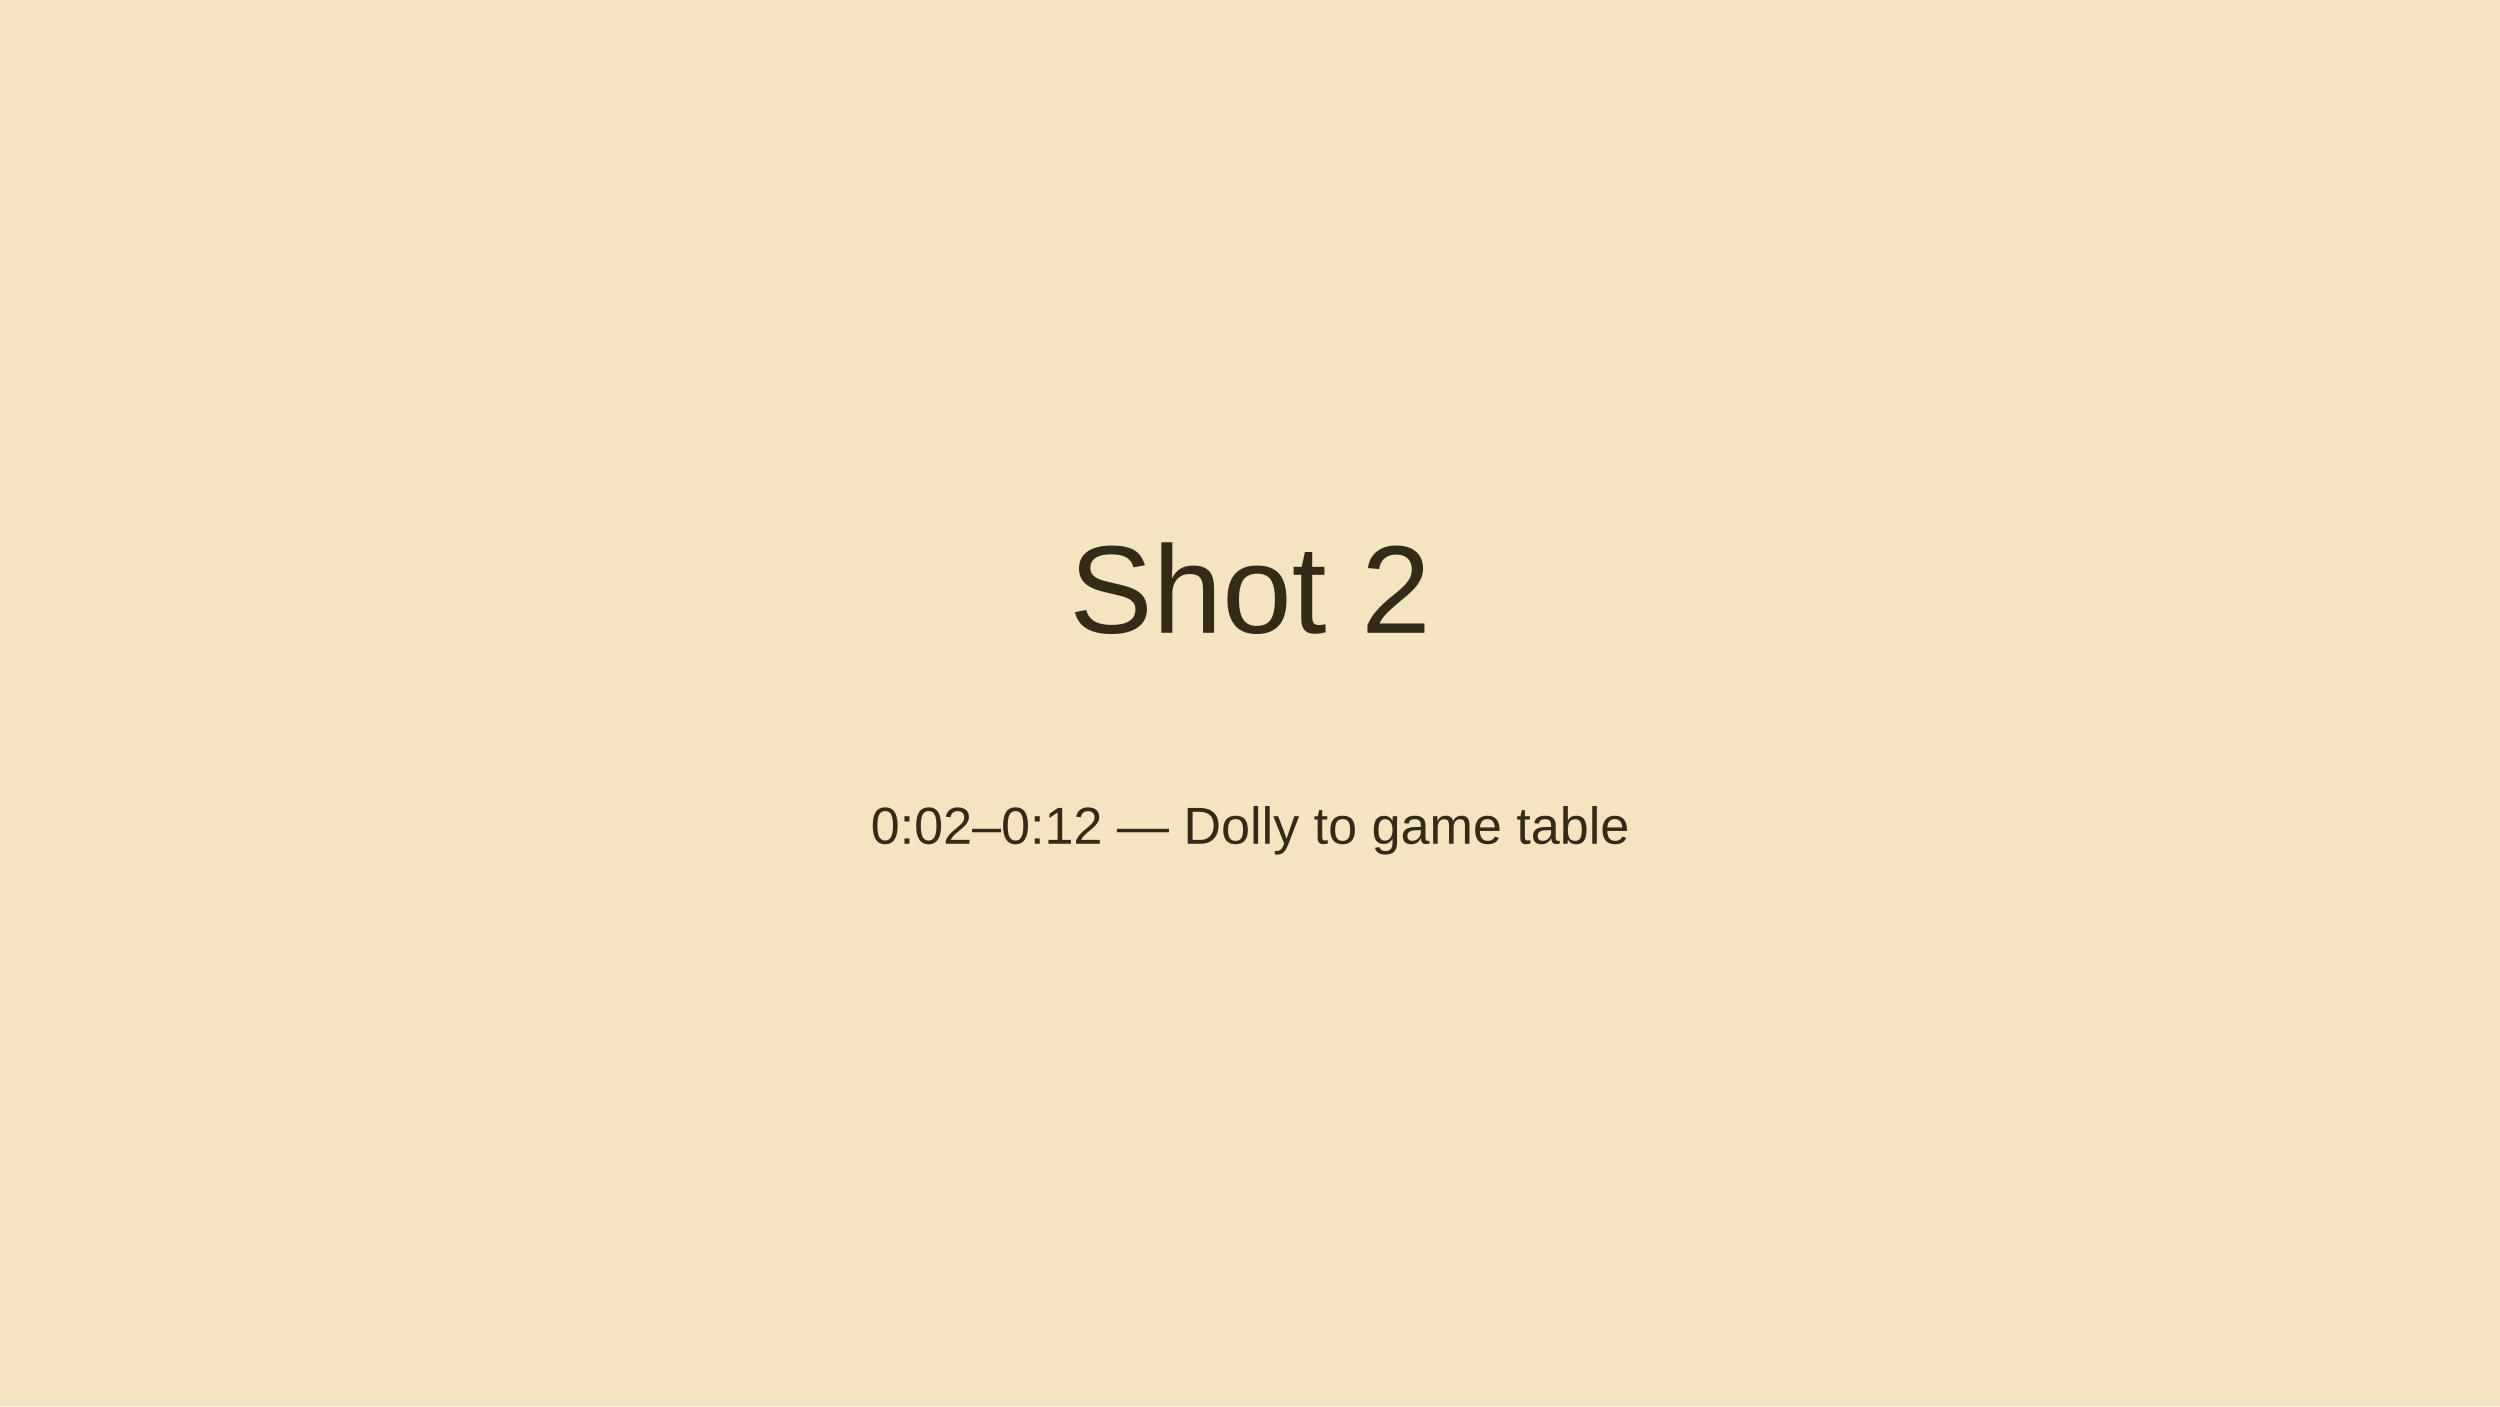
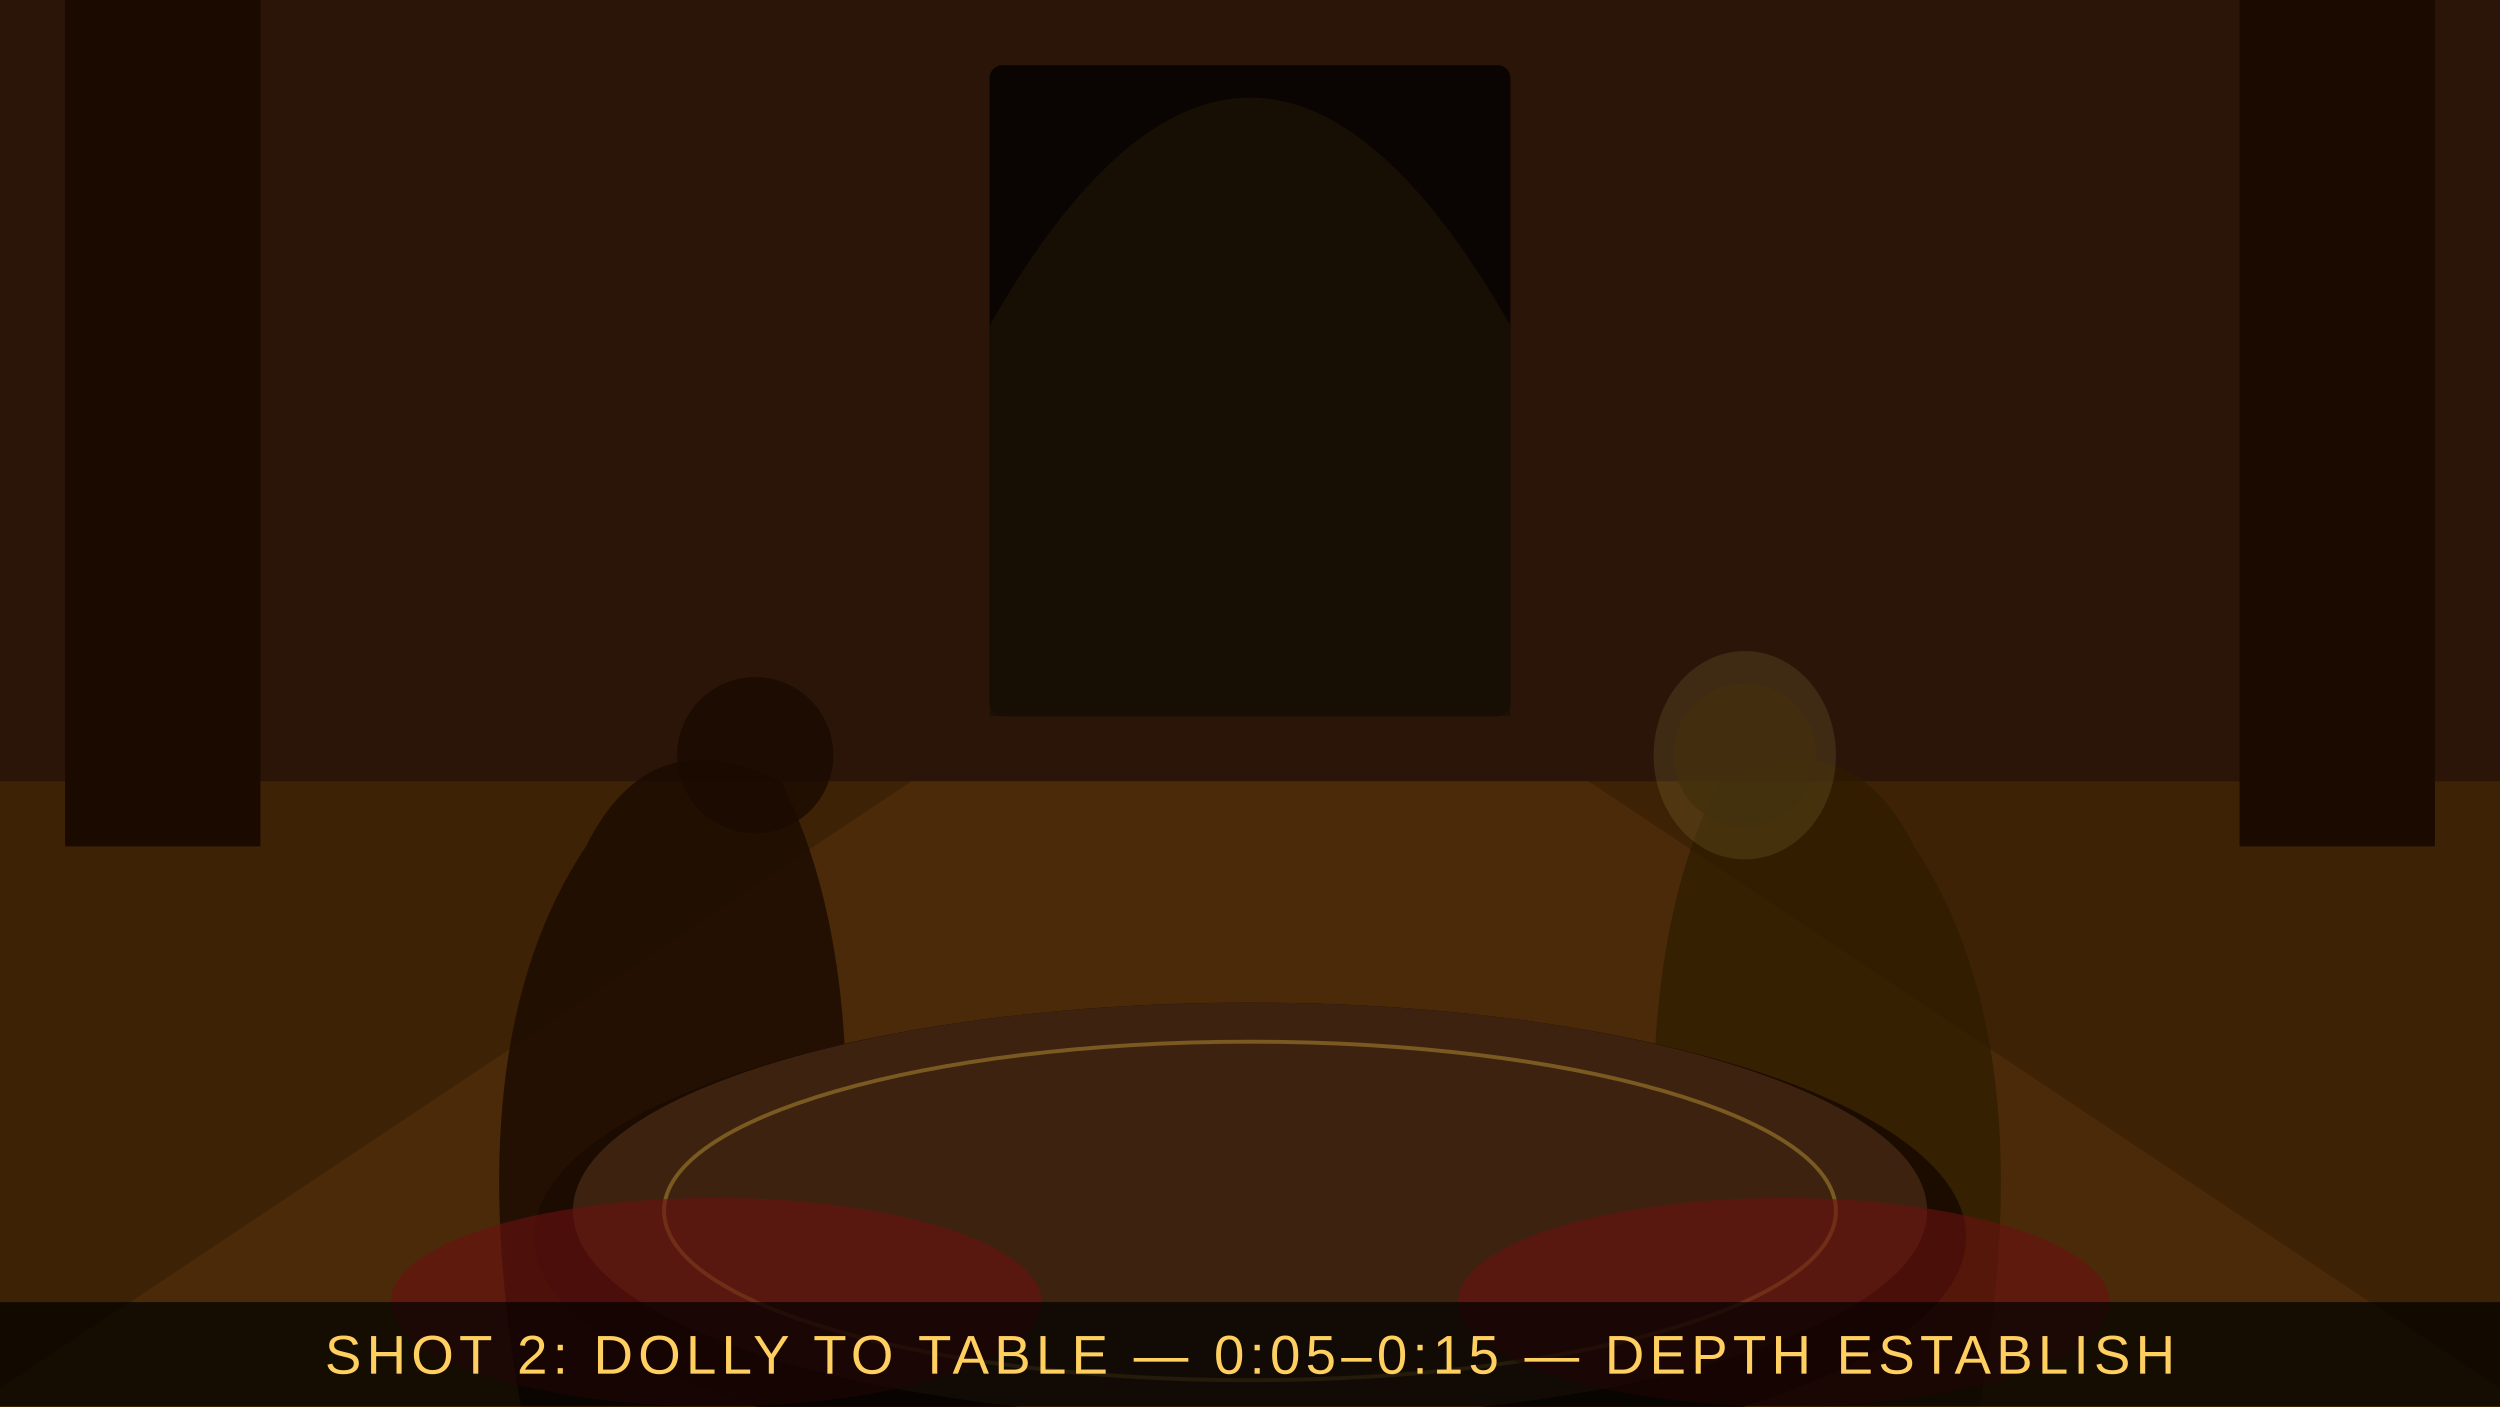
- <svg xmlns="http://www.w3.org/2000/svg" width="1920" height="1080">
-   <rect width="100%" height="100%" fill="#F4E4C1" />
-   <text x="50%" y="45%" font-family="Arial" font-size="96" fill="#332a18" text-anchor="middle">Shot 2</text>
-   <text x="50%" y="60%" font-family="Arial" font-size="40" fill="#332a18" text-anchor="middle">0:02–0:12 — Dolly to game table</text>
+ <svg xmlns="http://www.w3.org/2000/svg" width="1920" height="1080" viewBox="0 0 1920 1080">
+   <rect width="100%" height="100%" fill="#3D2205" />
+   <rect x="-100" y="0" width="2120" height="600" fill="#2A1508" />
+   <path d="M-200,1200 L700,600 L1220,600 L2120,1200 Z" fill="#4A2A08" />
+   <rect x="50" y="0" width="150" height="650" fill="#1A0A00" />
+   <rect x="1720" y="0" width="150" height="650" fill="#1A0A00" />
+   <rect x="760" y="50" width="400" height="500" rx="10" fill="#0A0502" />
+   <path d="M760,250 Q960,-100 1160,250 L1160,550 L760,550 Z" fill="#1A1005" opacity="0.8" />
+   <path d="M400,1080 Q350,800 450,650 Q500,550 600,600 Q650,700 650,850 L750,1080 Z" fill="#1A0A00" opacity="0.8" />
+   <circle cx="580" cy="580" r="60" fill="#1A0A00" opacity="0.8" />
+   <path d="M1520,1080 Q1570,800 1470,650 Q1420,550 1320,600 Q1270,700 1270,850 L1170,1080 Z" fill="#2D1B00" opacity="0.7" />
+   <circle cx="1340" cy="580" r="55" fill="#2D1B00" opacity="0.7" />
+   <ellipse cx="1340" cy="580" rx="70" ry="80" fill="#FFE87A" opacity="0.1" />
+   <ellipse cx="960" cy="950" rx="550" ry="180" fill="#1A0A00" opacity="0.9" />
+   <ellipse cx="960" cy="930" rx="520" ry="160" fill="#3D2210" />
+   <ellipse cx="960" cy="930" rx="450" ry="130" fill="none" stroke="#D4AF37" stroke-width="3" opacity="0.4" />
+   <ellipse cx="550" cy="1000" rx="250" ry="80" fill="#6B1010" opacity="0.6" />
+   <ellipse cx="1370" cy="1000" rx="250" ry="80" fill="#6B1010" opacity="0.6" />
+   <rect x="0" y="1000" width="1920" height="80" fill="#000" opacity="0.7" />
+   <text x="50%" y="1055" font-family="Arial, serif" font-size="42" fill="#FFD060" text-anchor="middle" letter-spacing="4">SHOT 2: DOLLY TO TABLE — 0:05–0:15 — DEPTH ESTABLISH</text>
</svg>
